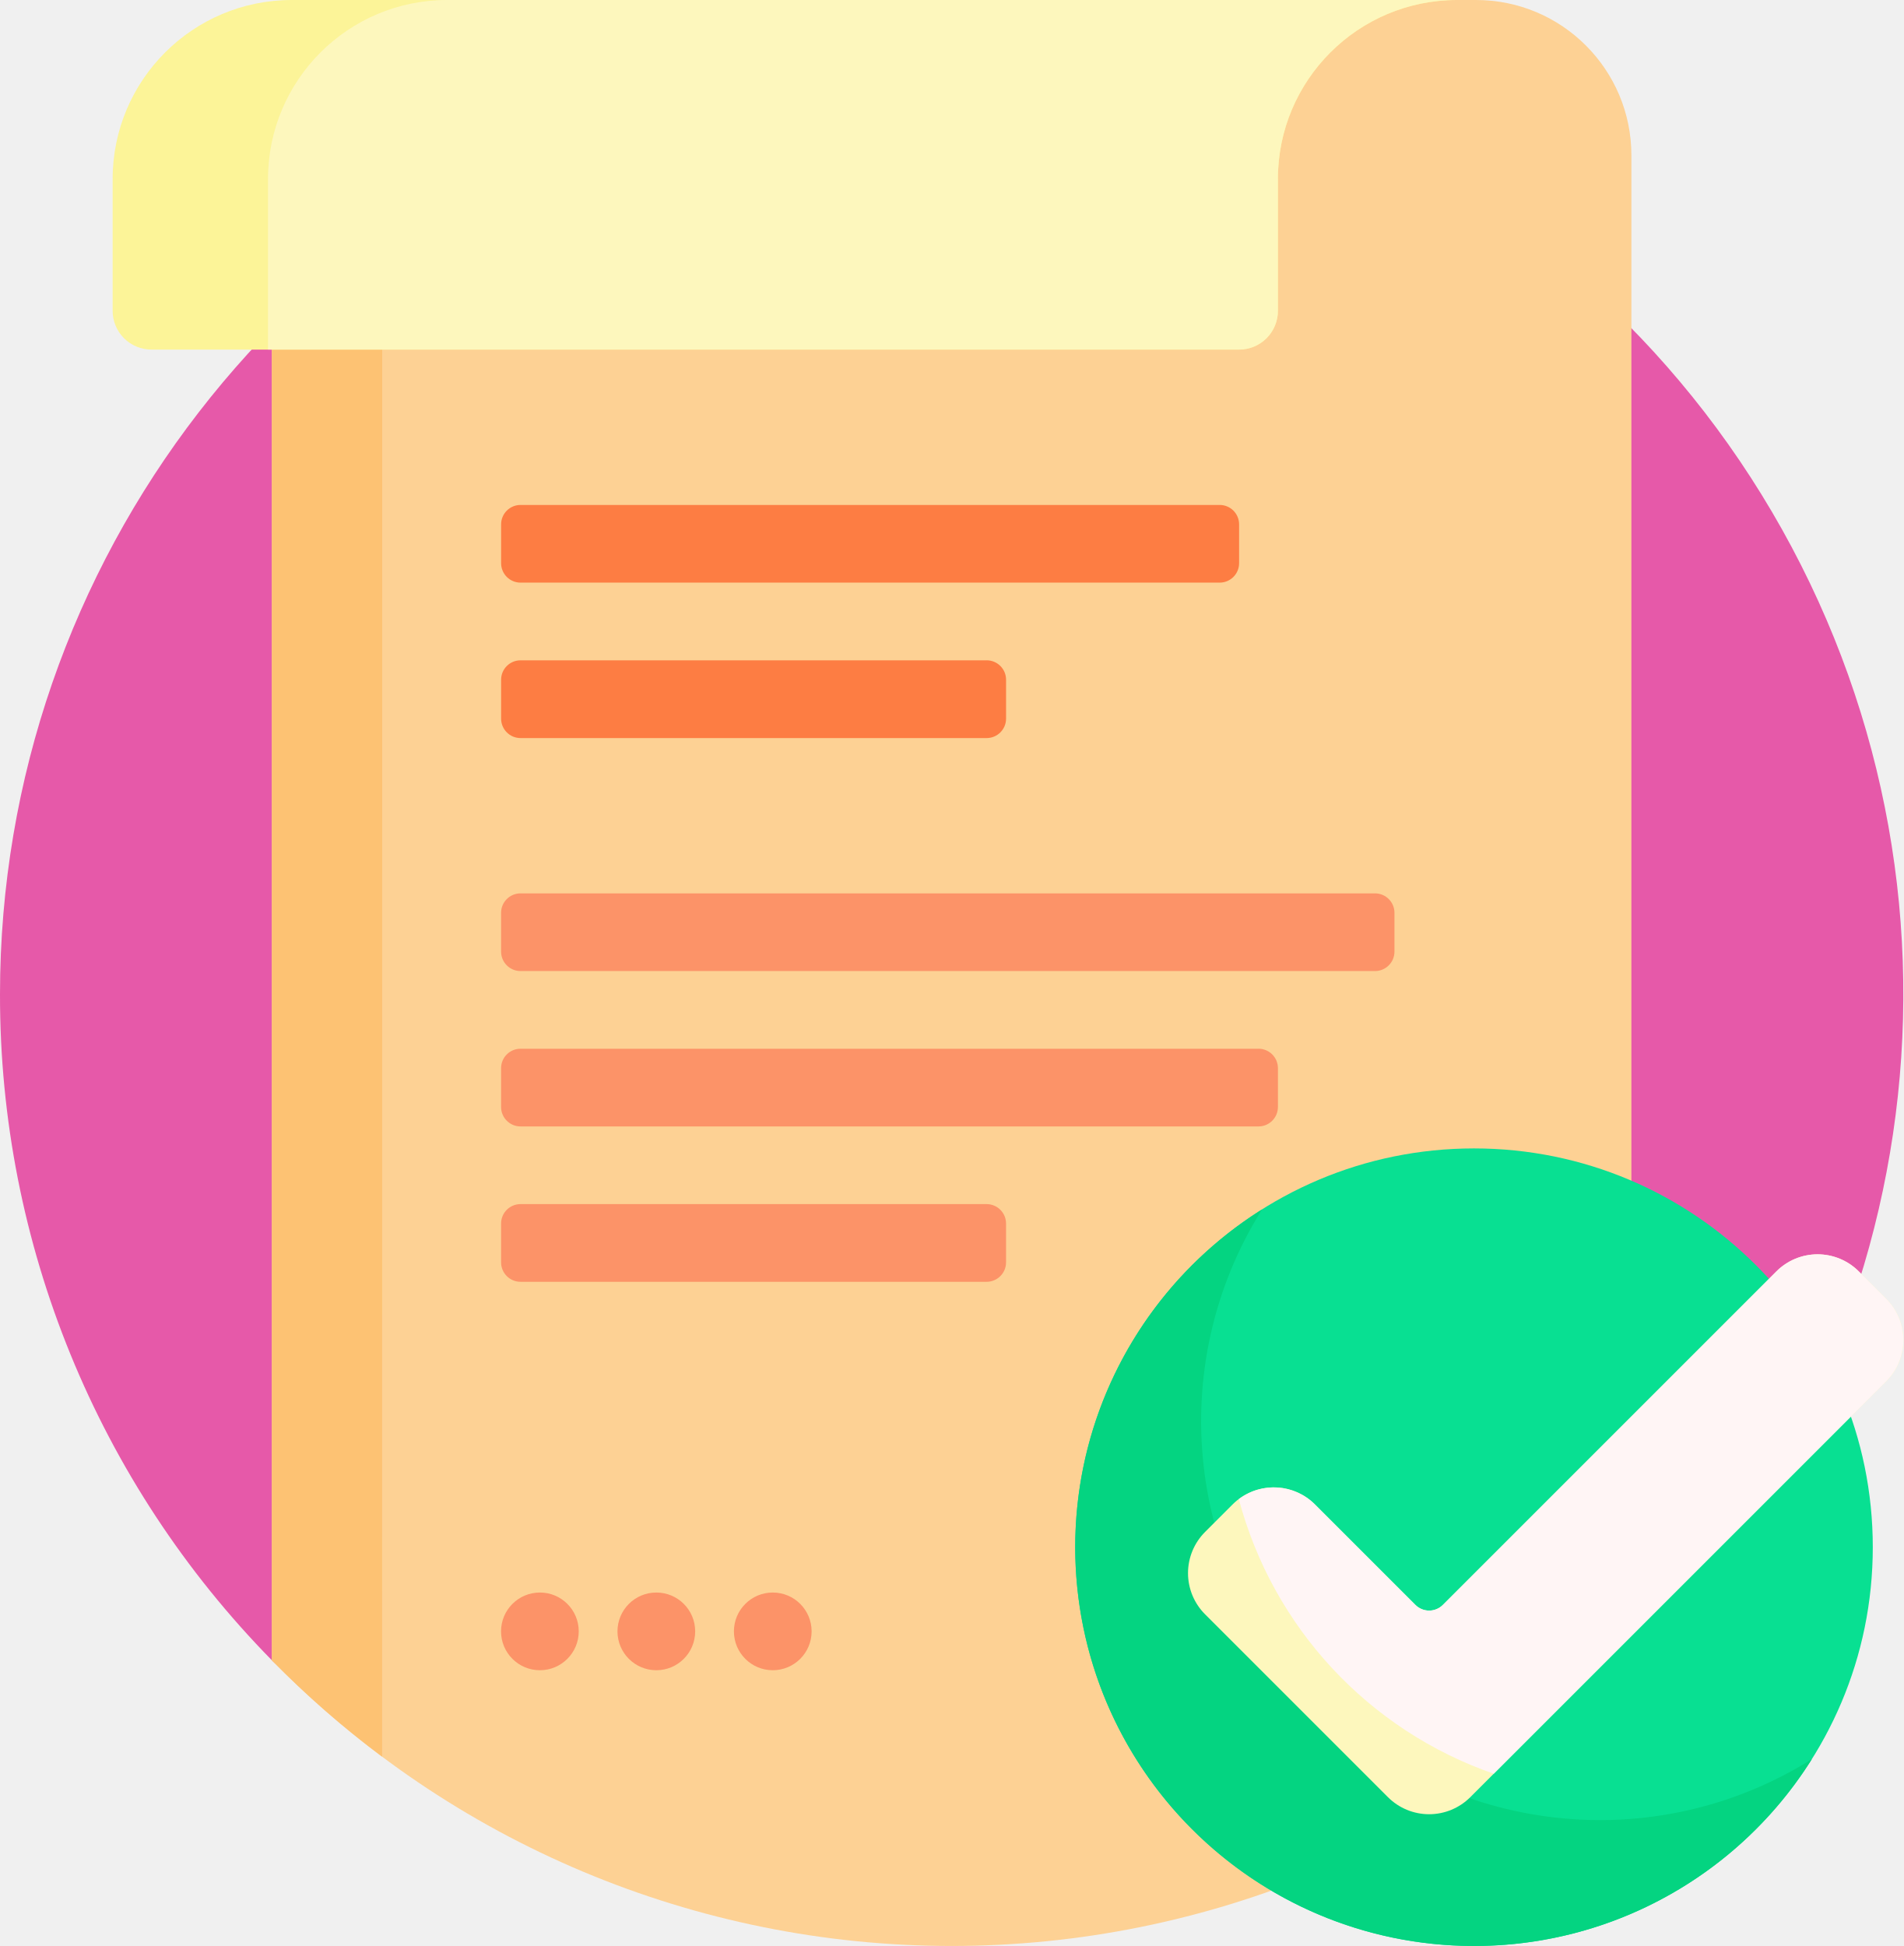
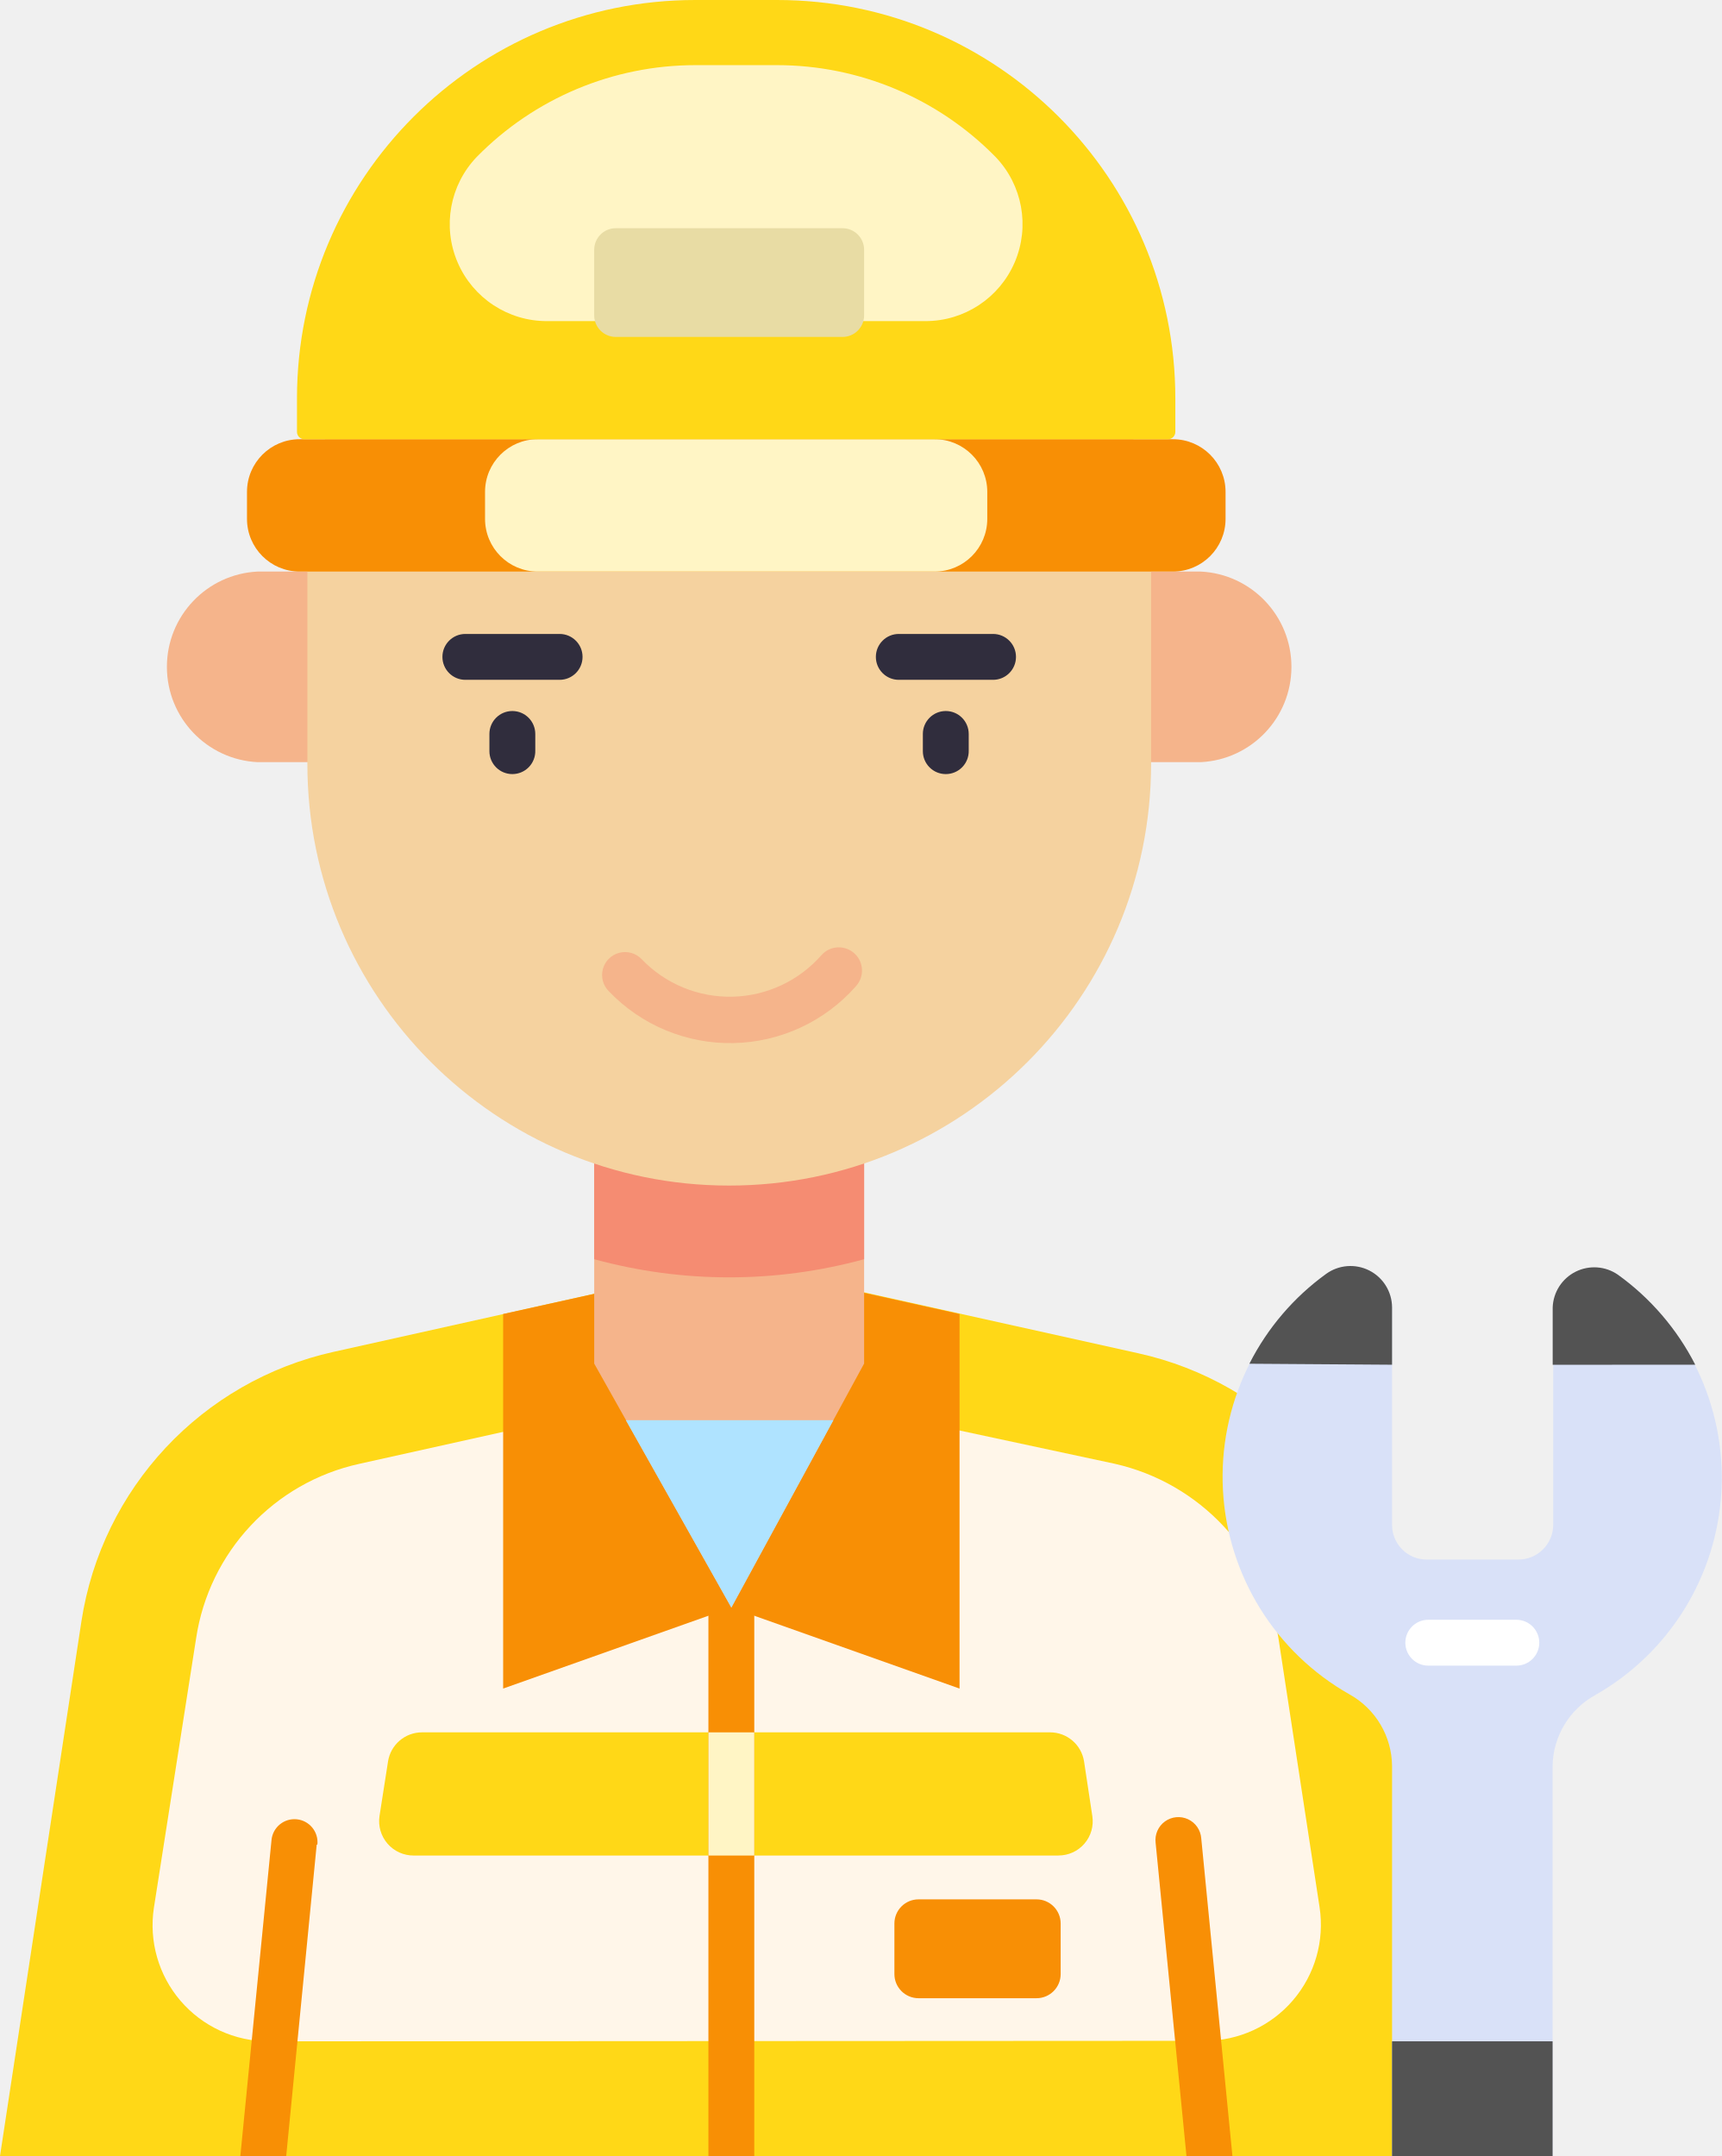
- <svg xmlns="http://www.w3.org/2000/svg" width="85" height="86.908" viewBox="0 0 85 86.908">
-   <g id="documento" transform="translate(0 0)">
-     <path id="Trazado_113601" data-name="Trazado 113601" d="M0,53.741A42.5,42.5,0,1,1,71.963,84.369,274.412,274.412,0,0,0,42.5,82.81a275.111,275.111,0,0,0-28.244,1.43,2.577,2.577,0,0,1-2.107-.751A42.36,42.36,0,0,1,0,53.742Zm0,0" transform="translate(0 -9.334)" fill="#e659a9" />
-     <path id="Trazado_113602" data-name="Trazado 113602" d="M132.25,6.939V74.147a42.493,42.493,0,0,1-60.715,0V6.939A6.939,6.939,0,0,1,78.474,0h46.837a6.939,6.939,0,0,1,6.939,6.939Zm0,0" transform="translate(-59.393)" fill="#fdd194" />
-     <path id="Trazado_113603" data-name="Trazado 113603" d="M76.457,78.454a42.816,42.816,0,0,1-4.922-4.3V6.939A6.939,6.939,0,0,1,78.474,0H83.4a6.939,6.939,0,0,0-6.939,6.939Zm0,0" transform="translate(-59.392)" fill="#fdc273" />
-     <path id="Trazado_113604" data-name="Trazado 113604" d="M164.791,133.723v1.735a.868.868,0,0,1-.867.867H132.7a.868.868,0,0,1-.867-.867v-1.735a.867.867,0,0,1,.867-.867h31.225A.867.867,0,0,1,164.791,133.723Zm-11.275,6.072H132.7a.867.867,0,0,0-.867.867V142.4a.868.868,0,0,0,.867.867h20.817a.868.868,0,0,0,.867-.867v-1.735A.867.867,0,0,0,153.516,139.794Zm0,0" transform="translate(-109.454 -110.305)" fill="#fd7d43" />
-     <path id="Trazado_113605" data-name="Trazado 113605" d="M171.73,235.918v1.735a.868.868,0,0,1-.867.867H132.7a.868.868,0,0,1-.867-.867v-1.735a.868.868,0,0,1,.867-.867h38.163A.868.868,0,0,1,171.73,235.918Zm-6.072,6.072H132.7a.867.867,0,0,0-.867.867v1.735a.868.868,0,0,0,.867.867h32.959a.868.868,0,0,0,.867-.867v-1.735A.867.867,0,0,0,165.658,241.989Zm-12.143,6.938H132.7a.868.868,0,0,0-.867.868v1.735a.868.868,0,0,0,.867.867h20.817a.868.868,0,0,0,.867-.867V249.8A.868.868,0,0,0,153.516,248.928Zm-19.949,17.347a1.735,1.735,0,1,0,1.735,1.735A1.734,1.734,0,0,0,133.567,266.275Zm5.2,0a1.735,1.735,0,1,0,1.735,1.735A1.734,1.734,0,0,0,138.771,266.275Zm5.2,0a1.735,1.735,0,1,0,1.735,1.735A1.735,1.735,0,0,0,143.975,266.275Zm0,0" transform="translate(-109.455 -195.153)" fill="#fc9368" />
-     <path id="Trazado_113606" data-name="Trazado 113606" d="M81.678,8v5.878a1.734,1.734,0,0,1-1.735,1.735H31.372a1.734,1.734,0,0,1-1.735-1.735V8a8,8,0,0,1,8-8h52.04a8,8,0,0,0-8,8Zm0,0" transform="translate(-24.607 0)" fill="#fcf498" />
-     <path id="Trazado_113607" data-name="Trazado 113607" d="M115.618,8v5.878a1.734,1.734,0,0,1-1.735,1.735H70.516V8a8,8,0,0,1,8-8h45.1a8,8,0,0,0-8,8Zm0,0" transform="translate(-58.547 0)" fill="#fdf7bd" />
-     <path id="Trazado_113608" data-name="Trazado 113608" d="M318.506,319.966a17.809,17.809,0,1,1-17.809-17.81A17.809,17.809,0,0,1,318.506,319.966Zm0,0" transform="translate(-234.869 -250.868)" fill="#08e092" />
-     <path id="Trazado_113609" data-name="Trazado 113609" d="M315.784,342.744a17.81,17.81,0,1,1-24.552-24.552,17.811,17.811,0,0,0,24.552,24.552Zm0,0" transform="translate(-234.869 -264.181)" fill="#04d481" />
-     <path id="Trazado_113610" data-name="Trazado 113610" d="M343.755,335.688l-18.574,18.574a2.6,2.6,0,0,1-3.68,0l-8.165-8.165a2.6,2.6,0,0,1,0-3.679l1.227-1.227a2.6,2.6,0,0,1,3.68,0l4.486,4.486a.867.867,0,0,0,1.227,0l14.894-14.894a2.6,2.6,0,0,1,3.68,0l1.227,1.227a2.6,2.6,0,0,1,0,3.68Zm0,0" transform="translate(-259.518 -274.002)" fill="#fdf7bd" />
-     <path id="Trazado_113611" data-name="Trazado 113611" d="M354.847,332.008a2.6,2.6,0,0,1,0,3.68l-17.529,17.529a17.845,17.845,0,0,1-11.385-12.265,2.6,2.6,0,0,1,3.4.238l4.486,4.486a.867.867,0,0,0,1.227,0l14.894-14.894a2.6,2.6,0,0,1,3.68,0Zm0,0" transform="translate(-270.609 -274.002)" fill="#fff5f5" />
+ <svg xmlns="http://www.w3.org/2000/svg" width="86.973" height="108.89" viewBox="0 0 86.973 108.89">
+   <g id="Mechanic" transform="translate(-10.45 -1)">
+     <path id="Trazado_118940" data-name="Trazado 118940" d="M84.82,101.167H10.45l4.112-27A16.507,16.507,0,0,1,27.3,60.553L47.438,56.07l20.5,4.553A16.484,16.484,0,0,1,80.684,74.245Z" transform="translate(0 8.723)" fill="#ffd817" />
+     <path id="Trazado_118941" data-name="Trazado 118941" d="M22.961,94.432a5.862,5.862,0,0,1-5.792-6.742L19.3,74.09a10.646,10.646,0,0,1,8.259-8.827l10.426-2.317a39.108,39.108,0,0,1,16.913,0l10.808,2.317A10.785,10.785,0,0,1,73.977,74.1l2.074,13.565a5.862,5.862,0,0,1-5.792,6.742Z" transform="translate(1.054 9.666)" fill="#fff6e9" />
+     <path id="Trazado_118942" data-name="Trazado 118942" d="M61.291,82.751H28.729A1.738,1.738,0,0,1,27,80.758L27.431,78a1.738,1.738,0,0,1,1.714-1.471H60.874A1.738,1.738,0,0,1,62.589,78l.417,2.757a1.726,1.726,0,0,1-1.714,1.992Z" transform="translate(2.619 11.964)" fill="#ffd817" />
+     <path id="Trazado_118943" data-name="Trazado 118943" d="M43.657,67.848V99.484H41.34V67.848a1.158,1.158,0,1,1,2.317,0Z" transform="translate(4.893 10.406)" fill="#f88f05" />
+     <path id="Trazado_118944" data-name="Trazado 118944" d="M41.34,76.53h2.317v6.221H41.34Z" transform="translate(4.893 11.964)" fill="#fff5c5" />
+     <path id="Trazado_118945" data-name="Trazado 118945" d="M24.787,81.6,23.247,97.326H20.93l1.575-15.963a1.164,1.164,0,0,1,2.317.232Z" transform="translate(1.66 12.564)" fill="#f88f05" />
+     <path id="Trazado_118946" data-name="Trazado 118946" d="M64.721,97.337H62.4L60.841,81.513a1.158,1.158,0,1,1,2.305-.22Z" transform="translate(7.981 12.553)" fill="#f88f05" />
+     <path id="Trazado_118947" data-name="Trazado 118947" d="M43.916,73.465,32.39,77.554V58.637L43.823,56.1Z" transform="translate(3.475 8.728)" fill="#f88f05" />
+     <path id="Trazado_118948" data-name="Trazado 118948" d="M42.34,73.465l11.526,4.089V58.637L42.433,56.1Z" transform="translate(5.052 8.728)" fill="#f88f05" />
+     <path id="Trazado_118949" data-name="Trazado 118949" d="M49.994,49.98V62.109L43.287,74.434,36.36,62.109V49.98Z" transform="translate(4.104 7.759)" fill="#f5b48b" />
+     <path id="Trazado_118950" data-name="Trazado 118950" d="M49.994,50v6.835a25.809,25.809,0,0,1-13.634,0V50Z" transform="translate(4.104 7.762)" fill="#f58c72" />
+     <path id="Trazado_118951" data-name="Trazado 118951" d="M37.74,62.92l5.329,9.464,5.155-9.464Z" transform="translate(4.323 9.809)" fill="#afe3ff" />
+     <path id="Trazado_118952" data-name="Trazado 118952" d="M69.952,35.546H22.307a4.819,4.819,0,0,1,0-9.626H69.952a4.819,4.819,0,0,1,0,9.626Z" transform="translate(1.152 3.947)" fill="#f5b48b" />
+     <path id="Trazado_118953" data-name="Trazado 118953" d="M45.154,59.923a21.3,21.3,0,0,1-21.3-21.315V28.843a21.315,21.315,0,1,1,42.618,0v9.765A21.315,21.315,0,0,1,45.154,59.923Z" transform="translate(2.122 0.955)" fill="#f5d29f" />
+     <rect id="Rectángulo_34619" data-name="Rectángulo 34619" width="49.429" height="6.684" rx="2.66" transform="translate(22.926 23.183)" fill="#f88f05" />
+     <rect id="Rectángulo_34620" data-name="Rectángulo 34620" width="25.369" height="6.684" rx="2.66" transform="translate(34.95 23.183)" fill="#fff5c5" />
+     <path id="Trazado_118954" data-name="Trazado 118954" d="M43.522,1h4.124A20.122,20.122,0,0,1,67.767,21.122v1.691a.371.371,0,0,1-.371.371H23.771a.371.371,0,0,1-.371-.371V21.122A20.122,20.122,0,0,1,43.522,1Z" transform="translate(2.051 0)" fill="#ffd817" />
+     <path id="Trazado_118955" data-name="Trazado 118955" d="M34.983,16.768a4.9,4.9,0,0,1-3.556-8.294A15.476,15.476,0,0,1,42.466,3.84H46.59a15.465,15.465,0,0,1,11.04,4.635,4.9,4.9,0,0,1-3.546,8.293Z" transform="translate(3.106 0.45)" fill="#fff5c5" />
+     <rect id="Rectángulo_34621" data-name="Rectángulo 34621" width="13.634" height="5.491" rx="1.09" transform="translate(40.464 12.526)" fill="#e8dca4" />
+     <g id="Grupo_84343" data-name="Grupo 84343" transform="translate(32.796 33.018)">
+       <path id="Trazado_118956" data-name="Trazado 118956" d="M32.948,35.186a1.158,1.158,0,0,1-1.158-1.158v-.869a1.158,1.158,0,1,1,2.317,0v.834a1.158,1.158,0,0,1-1.158,1.193Z" transform="translate(-29.415 -28.108)" fill="#302d3d" />
+       <path id="Trazado_118957" data-name="Trazado 118957" d="M35.659,30.957H30.9a1.158,1.158,0,0,1,0-2.317h4.761a1.158,1.158,0,0,1,0,2.317Z" transform="translate(-29.74 -28.64)" fill="#302d3d" />
+       <path id="Trazado_118958" data-name="Trazado 118958" d="M51.848,35.186a1.158,1.158,0,0,1-1.158-1.158v-.869a1.158,1.158,0,1,1,2.317,0v.834a1.158,1.158,0,0,1-1.158,1.193Z" transform="translate(-26.421 -28.108)" fill="#302d3d" />
+       <path id="Trazado_118959" data-name="Trazado 118959" d="M54.559,30.957H49.8a1.158,1.158,0,0,1,0-2.317h4.761a1.158,1.158,0,0,1,0,2.317Z" transform="translate(-26.746 -28.64)" fill="#302d3d" />
+     </g>
+     <path id="Trazado_118960" data-name="Trazado 118960" d="M37.046,44.524a1.159,1.159,0,1,1,1.645-1.633,6.163,6.163,0,0,0,9.105-.209,1.172,1.172,0,1,1,1.726,1.587,8.468,8.468,0,0,1-12.476.255Z" transform="translate(4.16 6.543)" fill="#f5b48b" />
+     <rect id="Rectángulo_34622" data-name="Rectángulo 34622" width="8.398" height="4.993" rx="1.22" transform="translate(55.628 96.928)" fill="#f88f05" />
+     <path id="Trazado_118961" data-name="Trazado 118961" d="M82.572,77.873a4.159,4.159,0,0,0-2.143,3.579v19.693H72.321V81.453a4.182,4.182,0,0,0-2.155-3.626,12.627,12.627,0,0,1-1.158-21.234,2.1,2.1,0,0,1,3.313,1.691v11a1.749,1.749,0,0,0,1.749,1.738H78.7a1.761,1.761,0,0,0,1.761-1.749V58.284a2.1,2.1,0,0,1,3.267-1.645,12.627,12.627,0,0,1-1.158,21.234Z" transform="translate(8.445 8.745)" fill="#d9e1f8" />
+     <path id="Trazado_118962" data-name="Trazado 118962" d="M85.355,61.173a12.743,12.743,0,0,0-3.9-4.541,2.1,2.1,0,0,0-3.3,1.645v2.9Z" transform="translate(10.724 8.752)" fill="#535353" />
+     <path id="Trazado_118963" data-name="Trazado 118963" d="M72.135,61.182v-2.9a2.1,2.1,0,0,0-3.325-1.691,12.662,12.662,0,0,0-3.881,4.541Z" transform="translate(8.63 8.744)" fill="#535353" />
+     <path id="Trazado_118964" data-name="Trazado 118964" d="M71.15,90h8.109v5.792H71.15Z" transform="translate(9.615 14.098)" fill="#535353" />
+     <path id="Trazado_118965" data-name="Trazado 118965" d="M77.337,73.937H72.888a1.158,1.158,0,1,1,0-2.317h4.448a1.158,1.158,0,0,1,0,2.317Z" transform="translate(9.707 11.187)" fill="#fff" />
  </g>
</svg>
